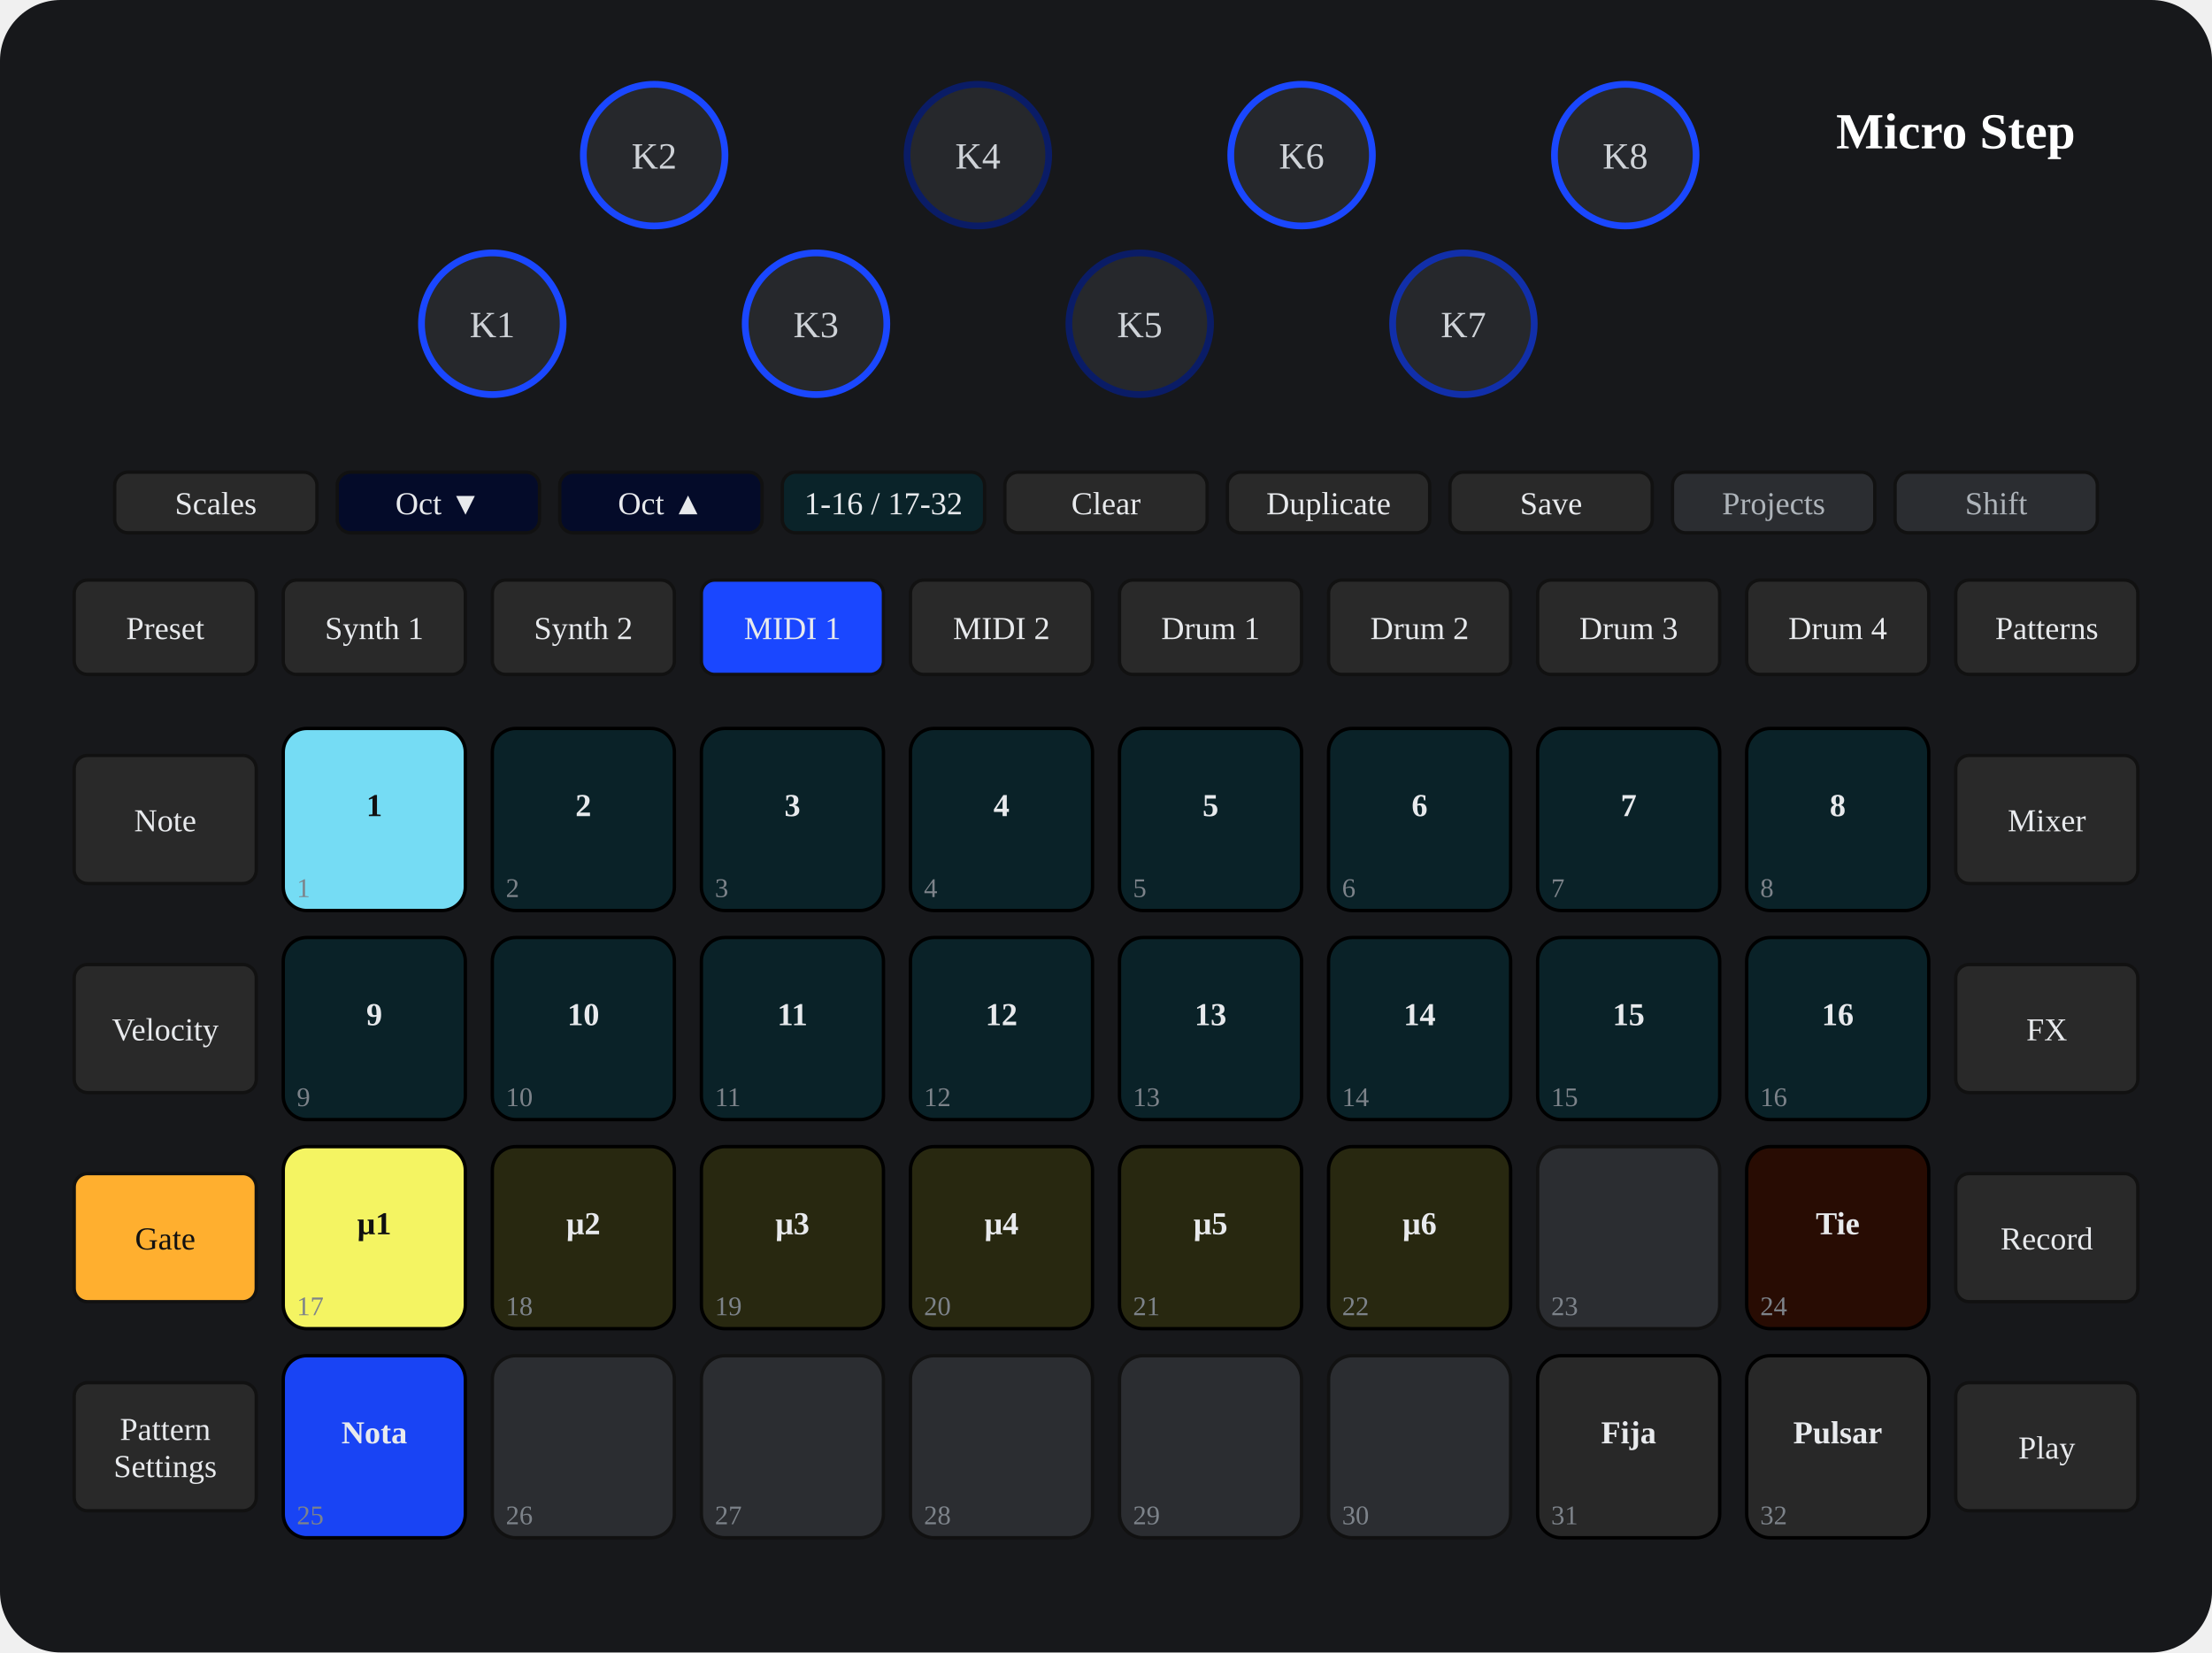
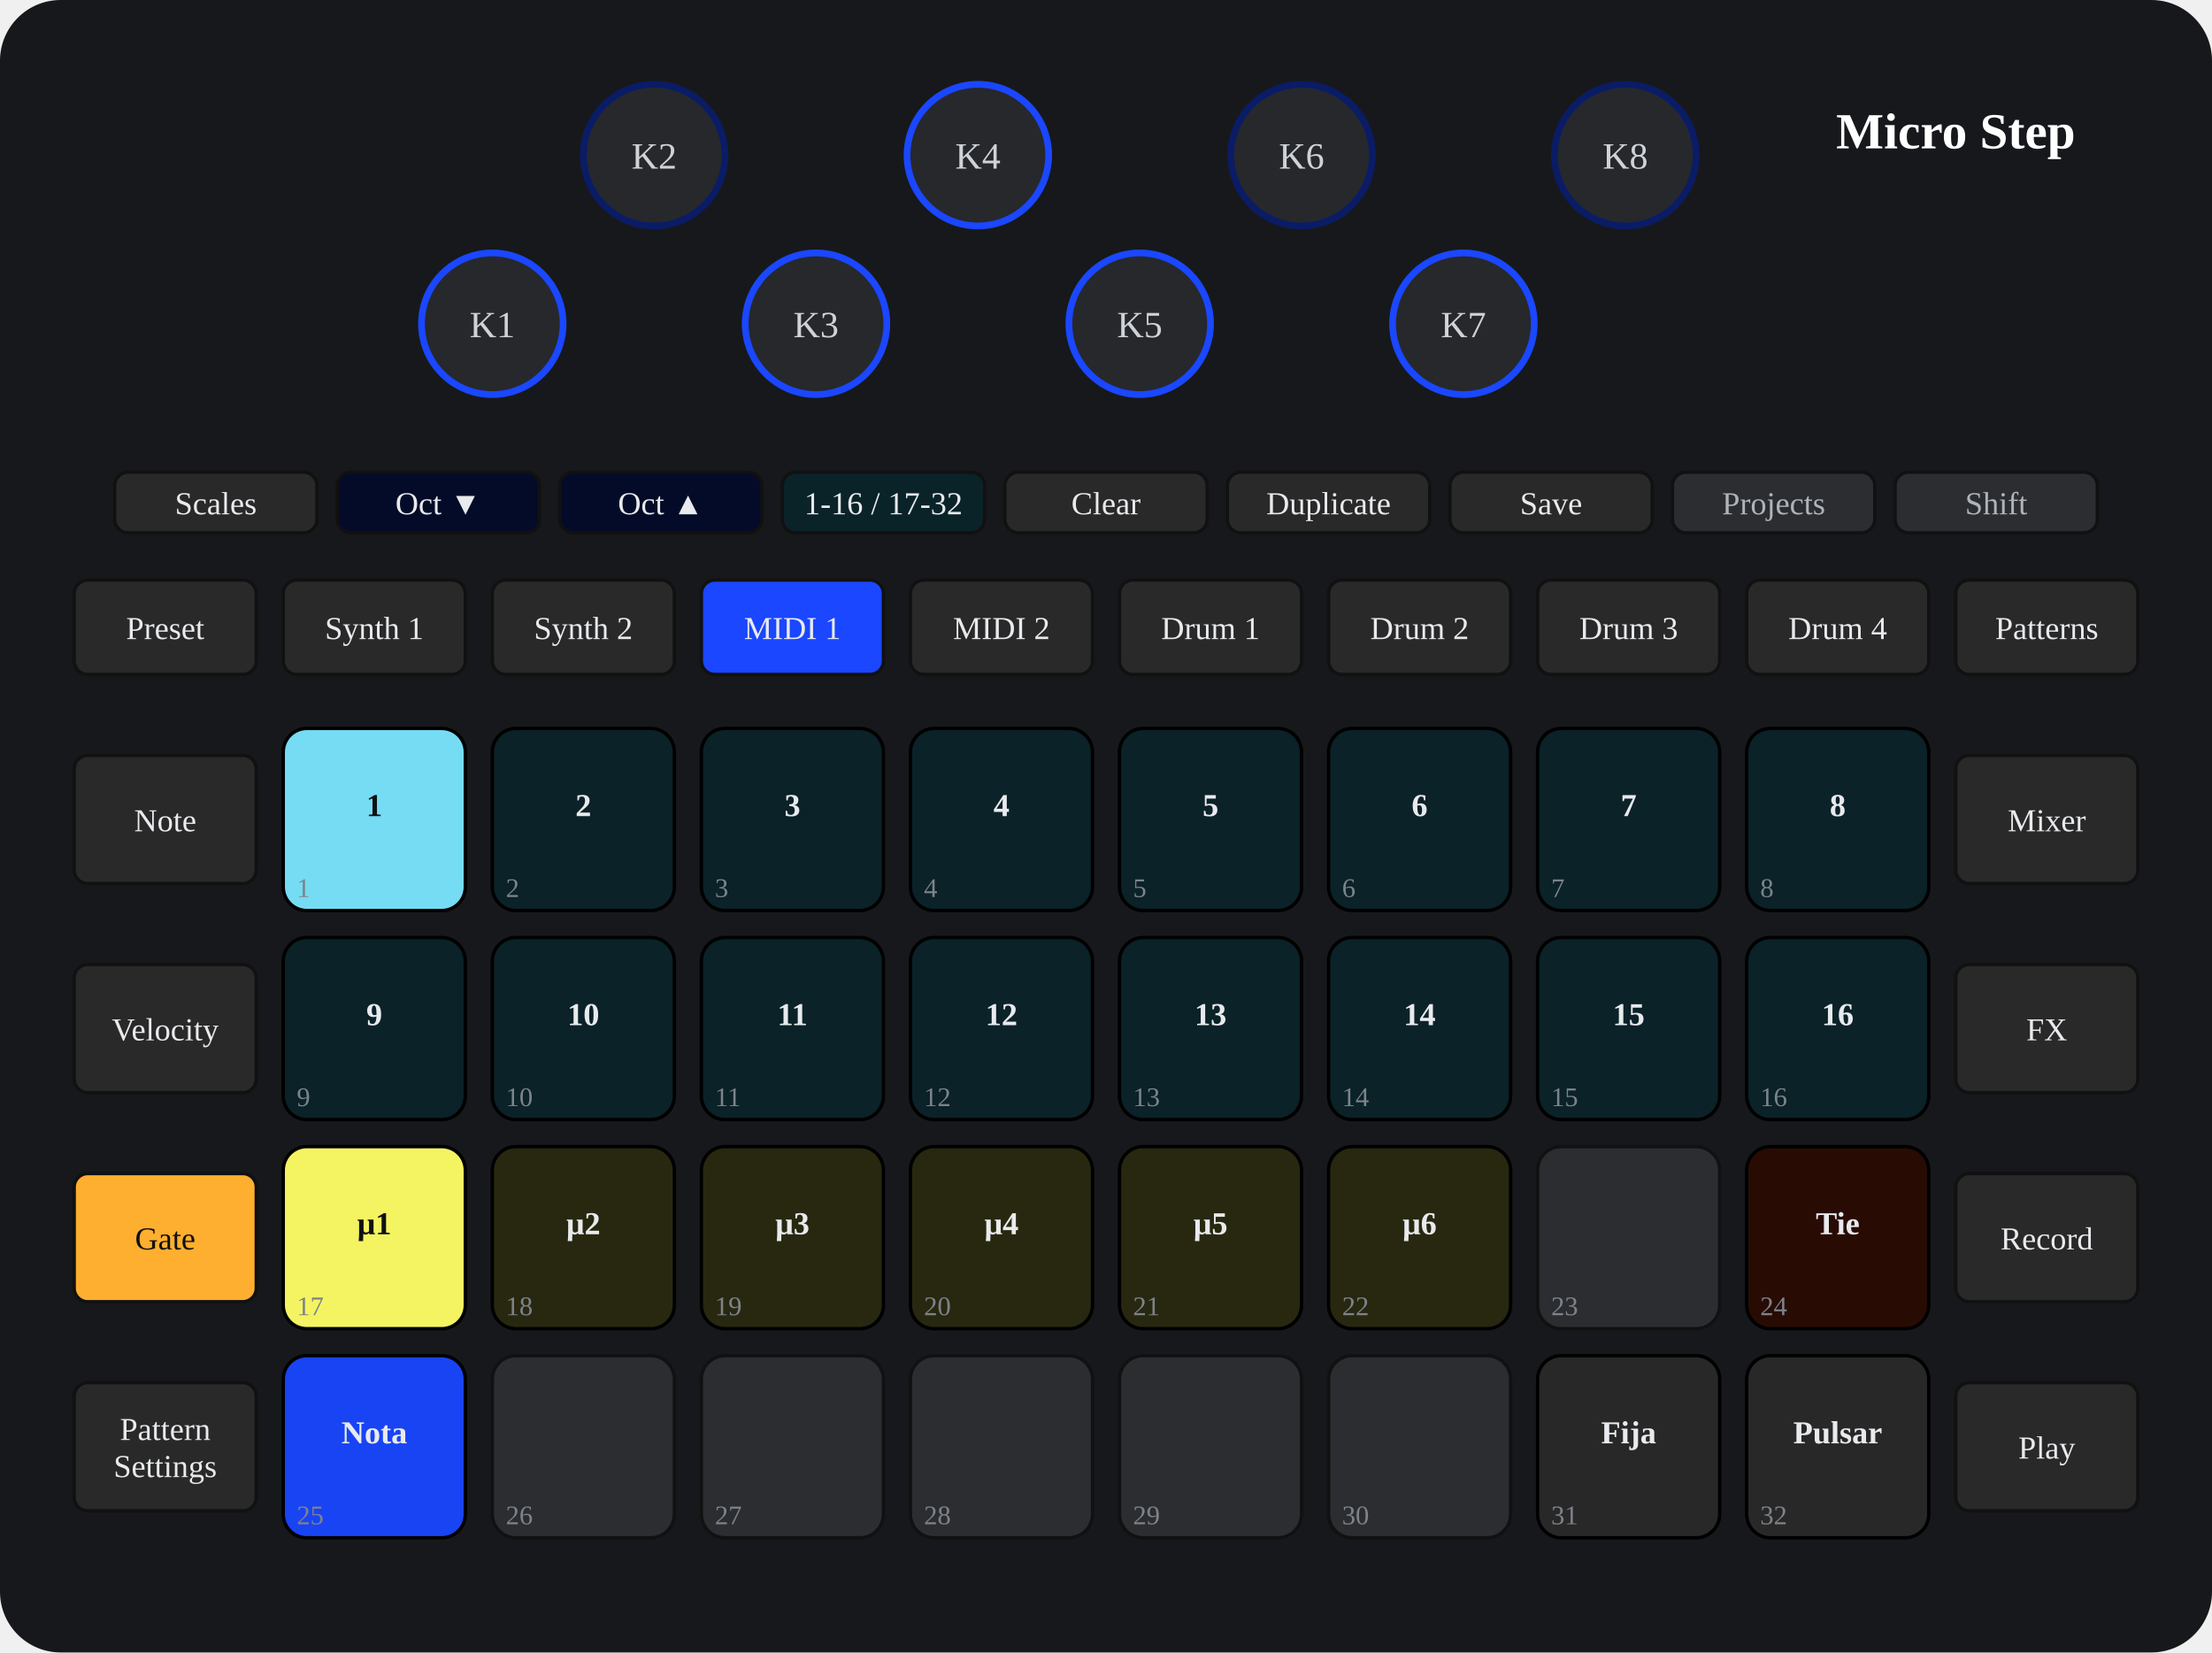
<svg xmlns="http://www.w3.org/2000/svg" viewBox="0 0 656 490" role="img" aria-label="Micro Step: micropasos y Tie; pad 31 longitud fija, pad 32 gate por pulsación.">
  <rect x="0" y="0" width="656" height="490" rx="18" fill="#17181b" />
  <circle cx="146" cy="96" r="21" fill="#26282c" stroke="#1a47ff" stroke-width="2" />
  <text x="146" y="100" font-size="11" fill="#cfd3d8" text-anchor="middle">K1</text>
-   <circle cx="194" cy="46" r="21" fill="#26282c" stroke="#1a47ff" stroke-width="2" />
+   <circle cx="194" cy="46" r="21" fill="#26282c" stroke="#0a1c66" stroke-width="2" />
  <text x="194" y="50" font-size="11" fill="#cfd3d8" text-anchor="middle">K2</text>
  <circle cx="242" cy="96" r="21" fill="#26282c" stroke="#1a47ff" stroke-width="2" />
  <text x="242" y="100" font-size="11" fill="#cfd3d8" text-anchor="middle">K3</text>
-   <circle cx="290" cy="46" r="21" fill="#26282c" stroke="#0a1c66" stroke-width="2" />
+   <circle cx="290" cy="46" r="21" fill="#26282c" stroke="#1a47ff" stroke-width="2" />
  <text x="290" y="50" font-size="11" fill="#cfd3d8" text-anchor="middle">K4</text>
-   <circle cx="338" cy="96" r="21" fill="#26282c" stroke="#0a1c66" stroke-width="2" />
+   <circle cx="338" cy="96" r="21" fill="#26282c" stroke="#1a47ff" stroke-width="2" />
  <text x="338" y="100" font-size="11" fill="#cfd3d8" text-anchor="middle">K5</text>
-   <circle cx="386" cy="46" r="21" fill="#26282c" stroke="#1a47ff" stroke-width="2" />
+   <circle cx="386" cy="46" r="21" fill="#26282c" stroke="#0a1c66" stroke-width="2" />
  <text x="386" y="50" font-size="11" fill="#cfd3d8" text-anchor="middle">K6</text>
-   <circle cx="434" cy="96" r="21" fill="#26282c" stroke="#112faa" stroke-width="2" />
+   <circle cx="434" cy="96" r="21" fill="#26282c" stroke="#1a47ff" stroke-width="2" />
  <text x="434" y="100" font-size="11" fill="#cfd3d8" text-anchor="middle">K7</text>
-   <circle cx="482" cy="46" r="21" fill="#26282c" stroke="#1a47ff" stroke-width="2" />
+   <circle cx="482" cy="46" r="21" fill="#26282c" stroke="#0a1c66" stroke-width="2" />
  <text x="482" y="50" font-size="11" fill="#cfd3d8" text-anchor="middle">K8</text>
  <text x="580" y="44" font-size="15" font-weight="bold" fill="#ffffff" text-anchor="middle">Micro Step</text>
  <rect x="34" y="140" width="60" height="18" rx="4" fill="#292929" stroke="#111" />
  <text x="64.0" y="152.5" font-size="9.5" fill="#e8eaed" text-anchor="middle">Scales</text>
  <rect x="100" y="140" width="60" height="18" rx="4" fill="#040b29" stroke="#111" />
  <text x="130.0" y="152.5" font-size="9.5" fill="#e8eaed" text-anchor="middle">Oct ▼</text>
  <rect x="166" y="140" width="60" height="18" rx="4" fill="#040b29" stroke="#111" />
  <text x="196.0" y="152.5" font-size="9.5" fill="#e8eaed" text-anchor="middle">Oct ▲</text>
  <rect x="232" y="140" width="60" height="18" rx="4" fill="#0a2329" stroke="#111" />
  <text x="262.0" y="152.5" font-size="9.5" fill="#e8eaed" text-anchor="middle">1-16 / 17-32</text>
  <rect x="298" y="140" width="60" height="18" rx="4" fill="#292929" stroke="#111" />
  <text x="328.0" y="152.5" font-size="9.5" fill="#e8eaed" text-anchor="middle">Clear</text>
  <rect x="364" y="140" width="60" height="18" rx="4" fill="#292929" stroke="#111" />
  <text x="394.0" y="152.5" font-size="9.5" fill="#e8eaed" text-anchor="middle">Duplicate</text>
  <rect x="430" y="140" width="60" height="18" rx="4" fill="#292929" stroke="#111" />
  <text x="460.0" y="152.5" font-size="9.5" fill="#e8eaed" text-anchor="middle">Save</text>
  <rect x="496" y="140" width="60" height="18" rx="4" fill="#2b2d31" stroke="#111" />
  <text x="526.0" y="152.5" font-size="9.5" fill="#aeb4ba" text-anchor="middle">Projects</text>
  <rect x="562" y="140" width="60" height="18" rx="4" fill="#2b2d31" stroke="#111" />
  <text x="592.0" y="152.5" font-size="9.5" fill="#aeb4ba" text-anchor="middle">Shift</text>
  <rect x="22" y="172" width="54" height="28" rx="4" fill="#292929" stroke="#111" />
  <text x="49.0" y="189.5" font-size="9.5" fill="#e8eaed" text-anchor="middle">Preset</text>
  <rect x="84" y="172" width="54" height="28" rx="4" fill="#292929" stroke="#111" />
  <text x="111.0" y="189.5" font-size="9.5" fill="#e8eaed" text-anchor="middle">Synth 1</text>
  <rect x="146" y="172" width="54" height="28" rx="4" fill="#292929" stroke="#111" />
  <text x="173.0" y="189.5" font-size="9.5" fill="#e8eaed" text-anchor="middle">Synth 2</text>
  <rect x="208" y="172" width="54" height="28" rx="4" fill="#1a47ff" stroke="#111" />
  <text x="235.0" y="189.5" font-size="9.5" fill="#e8eaed" text-anchor="middle">MIDI 1</text>
  <rect x="270" y="172" width="54" height="28" rx="4" fill="#292929" stroke="#111" />
  <text x="297.0" y="189.5" font-size="9.5" fill="#e8eaed" text-anchor="middle">MIDI 2</text>
  <rect x="332" y="172" width="54" height="28" rx="4" fill="#292929" stroke="#111" />
  <text x="359.0" y="189.5" font-size="9.5" fill="#e8eaed" text-anchor="middle">Drum 1</text>
  <rect x="394" y="172" width="54" height="28" rx="4" fill="#292929" stroke="#111" />
  <text x="421.0" y="189.5" font-size="9.5" fill="#e8eaed" text-anchor="middle">Drum 2</text>
  <rect x="456" y="172" width="54" height="28" rx="4" fill="#292929" stroke="#111" />
  <text x="483.0" y="189.5" font-size="9.5" fill="#e8eaed" text-anchor="middle">Drum 3</text>
  <rect x="518" y="172" width="54" height="28" rx="4" fill="#292929" stroke="#111" />
  <text x="545.0" y="189.5" font-size="9.5" fill="#e8eaed" text-anchor="middle">Drum 4</text>
  <rect x="580" y="172" width="54" height="28" rx="4" fill="#292929" stroke="#111" />
  <text x="607.0" y="189.5" font-size="9.5" fill="#e8eaed" text-anchor="middle">Patterns</text>
  <rect x="22" y="224" width="54" height="38" rx="4" fill="#292929" stroke="#111" />
  <text x="49.0" y="246.5" font-size="9.5" fill="#e8eaed" text-anchor="middle">Note</text>
  <rect x="580" y="224" width="54" height="38" rx="4" fill="#292929" stroke="#111" />
  <text x="607.0" y="246.5" font-size="9.5" fill="#e8eaed" text-anchor="middle">Mixer</text>
  <rect x="22" y="286" width="54" height="38" rx="4" fill="#292929" stroke="#111" />
  <text x="49.0" y="308.5" font-size="9.5" fill="#e8eaed" text-anchor="middle">Velocity</text>
  <rect x="580" y="286" width="54" height="38" rx="4" fill="#292929" stroke="#111" />
  <text x="607.0" y="308.5" font-size="9.5" fill="#e8eaed" text-anchor="middle">FX</text>
  <rect x="22" y="348" width="54" height="38" rx="4" fill="#ffaf2f" stroke="#111" />
  <text x="49.0" y="370.5" font-size="9.5" fill="#111" text-anchor="middle">Gate</text>
  <rect x="580" y="348" width="54" height="38" rx="4" fill="#292929" stroke="#111" />
  <text x="607.0" y="370.5" font-size="9.5" fill="#e8eaed" text-anchor="middle">Record</text>
  <rect x="22" y="410" width="54" height="38" rx="4" fill="#292929" stroke="#111" />
  <text x="49.0" y="427.0" font-size="9.5" fill="#e8eaed" text-anchor="middle">Pattern</text>
  <text x="49.0" y="438.0" font-size="9.5" fill="#e8eaed" text-anchor="middle">Settings</text>
  <rect x="580" y="410" width="54" height="38" rx="4" fill="#292929" stroke="#111" />
  <text x="607.0" y="432.5" font-size="9.5" fill="#e8eaed" text-anchor="middle">Play</text>
  <rect x="84" y="216" width="54" height="54" rx="7" fill="#7ae6ff" fill-opacity="0.95" stroke="#000" stroke-width="1" />
  <text x="111.0" y="242" font-size="9.5" fill="#111" text-anchor="middle" font-weight="bold">1</text>
  <text x="88" y="266" font-size="8" fill="#7d838a">1</text>
  <rect x="146" y="216" width="54" height="54" rx="7" fill="#0a2329" fill-opacity="0.95" stroke="#000" stroke-width="1" />
  <text x="173.0" y="242" font-size="9.5" fill="#e8eaed" text-anchor="middle" font-weight="bold">2</text>
  <text x="150" y="266" font-size="8" fill="#7d838a">2</text>
  <rect x="208" y="216" width="54" height="54" rx="7" fill="#0a2329" fill-opacity="0.95" stroke="#000" stroke-width="1" />
  <text x="235.0" y="242" font-size="9.5" fill="#e8eaed" text-anchor="middle" font-weight="bold">3</text>
  <text x="212" y="266" font-size="8" fill="#7d838a">3</text>
  <rect x="270" y="216" width="54" height="54" rx="7" fill="#0a2329" fill-opacity="0.95" stroke="#000" stroke-width="1" />
  <text x="297.0" y="242" font-size="9.5" fill="#e8eaed" text-anchor="middle" font-weight="bold">4</text>
  <text x="274" y="266" font-size="8" fill="#7d838a">4</text>
  <rect x="332" y="216" width="54" height="54" rx="7" fill="#0a2329" fill-opacity="0.95" stroke="#000" stroke-width="1" />
  <text x="359.0" y="242" font-size="9.5" fill="#e8eaed" text-anchor="middle" font-weight="bold">5</text>
  <text x="336" y="266" font-size="8" fill="#7d838a">5</text>
  <rect x="394" y="216" width="54" height="54" rx="7" fill="#0a2329" fill-opacity="0.95" stroke="#000" stroke-width="1" />
  <text x="421.0" y="242" font-size="9.5" fill="#e8eaed" text-anchor="middle" font-weight="bold">6</text>
  <text x="398" y="266" font-size="8" fill="#7d838a">6</text>
  <rect x="456" y="216" width="54" height="54" rx="7" fill="#0a2329" fill-opacity="0.95" stroke="#000" stroke-width="1" />
  <text x="483.0" y="242" font-size="9.5" fill="#e8eaed" text-anchor="middle" font-weight="bold">7</text>
  <text x="460" y="266" font-size="8" fill="#7d838a">7</text>
  <rect x="518" y="216" width="54" height="54" rx="7" fill="#0a2329" fill-opacity="0.95" stroke="#000" stroke-width="1" />
  <text x="545.0" y="242" font-size="9.5" fill="#e8eaed" text-anchor="middle" font-weight="bold">8</text>
  <text x="522" y="266" font-size="8" fill="#7d838a">8</text>
  <rect x="84" y="278" width="54" height="54" rx="7" fill="#0a2329" fill-opacity="0.95" stroke="#000" stroke-width="1" />
  <text x="111.0" y="304" font-size="9.5" fill="#e8eaed" text-anchor="middle" font-weight="bold">9</text>
  <text x="88" y="328" font-size="8" fill="#7d838a">9</text>
  <rect x="146" y="278" width="54" height="54" rx="7" fill="#0a2329" fill-opacity="0.95" stroke="#000" stroke-width="1" />
  <text x="173.0" y="304" font-size="9.5" fill="#e8eaed" text-anchor="middle" font-weight="bold">10</text>
  <text x="150" y="328" font-size="8" fill="#7d838a">10</text>
  <rect x="208" y="278" width="54" height="54" rx="7" fill="#0a2329" fill-opacity="0.95" stroke="#000" stroke-width="1" />
  <text x="235.0" y="304" font-size="9.5" fill="#e8eaed" text-anchor="middle" font-weight="bold">11</text>
  <text x="212" y="328" font-size="8" fill="#7d838a">11</text>
  <rect x="270" y="278" width="54" height="54" rx="7" fill="#0a2329" fill-opacity="0.95" stroke="#000" stroke-width="1" />
  <text x="297.0" y="304" font-size="9.5" fill="#e8eaed" text-anchor="middle" font-weight="bold">12</text>
  <text x="274" y="328" font-size="8" fill="#7d838a">12</text>
  <rect x="332" y="278" width="54" height="54" rx="7" fill="#0a2329" fill-opacity="0.95" stroke="#000" stroke-width="1" />
  <text x="359.0" y="304" font-size="9.5" fill="#e8eaed" text-anchor="middle" font-weight="bold">13</text>
  <text x="336" y="328" font-size="8" fill="#7d838a">13</text>
  <rect x="394" y="278" width="54" height="54" rx="7" fill="#0a2329" fill-opacity="0.95" stroke="#000" stroke-width="1" />
  <text x="421.0" y="304" font-size="9.5" fill="#e8eaed" text-anchor="middle" font-weight="bold">14</text>
  <text x="398" y="328" font-size="8" fill="#7d838a">14</text>
  <rect x="456" y="278" width="54" height="54" rx="7" fill="#0a2329" fill-opacity="0.95" stroke="#000" stroke-width="1" />
  <text x="483.0" y="304" font-size="9.5" fill="#e8eaed" text-anchor="middle" font-weight="bold">15</text>
  <text x="460" y="328" font-size="8" fill="#7d838a">15</text>
  <rect x="518" y="278" width="54" height="54" rx="7" fill="#0a2329" fill-opacity="0.95" stroke="#000" stroke-width="1" />
  <text x="545.0" y="304" font-size="9.5" fill="#e8eaed" text-anchor="middle" font-weight="bold">16</text>
  <text x="522" y="328" font-size="8" fill="#7d838a">16</text>
  <rect x="84" y="340" width="54" height="54" rx="7" fill="#ffff66" fill-opacity="0.95" stroke="#000" stroke-width="1" />
  <text x="111.0" y="366" font-size="9.5" fill="#111" text-anchor="middle" font-weight="bold">μ1</text>
  <text x="88" y="390" font-size="8" fill="#7d838a">17</text>
  <rect x="146" y="340" width="54" height="54" rx="7" fill="#292910" fill-opacity="0.95" stroke="#000" stroke-width="1" />
  <text x="173.0" y="366" font-size="9.5" fill="#e8eaed" text-anchor="middle" font-weight="bold">μ2</text>
  <text x="150" y="390" font-size="8" fill="#7d838a">18</text>
  <rect x="208" y="340" width="54" height="54" rx="7" fill="#292910" fill-opacity="0.95" stroke="#000" stroke-width="1" />
  <text x="235.0" y="366" font-size="9.5" fill="#e8eaed" text-anchor="middle" font-weight="bold">μ3</text>
  <text x="212" y="390" font-size="8" fill="#7d838a">19</text>
  <rect x="270" y="340" width="54" height="54" rx="7" fill="#292910" fill-opacity="0.95" stroke="#000" stroke-width="1" />
  <text x="297.0" y="366" font-size="9.5" fill="#e8eaed" text-anchor="middle" font-weight="bold">μ4</text>
  <text x="274" y="390" font-size="8" fill="#7d838a">20</text>
  <rect x="332" y="340" width="54" height="54" rx="7" fill="#292910" fill-opacity="0.95" stroke="#000" stroke-width="1" />
  <text x="359.0" y="366" font-size="9.5" fill="#e8eaed" text-anchor="middle" font-weight="bold">μ5</text>
  <text x="336" y="390" font-size="8" fill="#7d838a">21</text>
  <rect x="394" y="340" width="54" height="54" rx="7" fill="#292910" fill-opacity="0.95" stroke="#000" stroke-width="1" />
  <text x="421.0" y="366" font-size="9.5" fill="#e8eaed" text-anchor="middle" font-weight="bold">μ6</text>
  <text x="398" y="390" font-size="8" fill="#7d838a">22</text>
  <rect x="456" y="340" width="54" height="54" rx="7" fill="#2b2d31" stroke="#111" />
  <text x="460" y="390" font-size="8" fill="#7d838a">23</text>
  <rect x="518" y="340" width="54" height="54" rx="7" fill="#290c03" fill-opacity="0.95" stroke="#000" stroke-width="1" />
  <text x="545.0" y="366" font-size="9.5" fill="#e8eaed" text-anchor="middle" font-weight="bold">Tie</text>
  <text x="522" y="390" font-size="8" fill="#7d838a">24</text>
  <rect x="84" y="402" width="54" height="54" rx="7" fill="#1a47ff" fill-opacity="0.95" stroke="#000" stroke-width="1" />
  <text x="111.0" y="428" font-size="9.5" fill="#e8eaed" text-anchor="middle" font-weight="bold">Nota</text>
  <text x="88" y="452" font-size="8" fill="#7d838a">25</text>
  <rect x="146" y="402" width="54" height="54" rx="7" fill="#2b2d31" stroke="#111" />
  <text x="150" y="452" font-size="8" fill="#7d838a">26</text>
  <rect x="208" y="402" width="54" height="54" rx="7" fill="#2b2d31" stroke="#111" />
  <text x="212" y="452" font-size="8" fill="#7d838a">27</text>
  <rect x="270" y="402" width="54" height="54" rx="7" fill="#2b2d31" stroke="#111" />
  <text x="274" y="452" font-size="8" fill="#7d838a">28</text>
  <rect x="332" y="402" width="54" height="54" rx="7" fill="#2b2d31" stroke="#111" />
  <text x="336" y="452" font-size="8" fill="#7d838a">29</text>
  <rect x="394" y="402" width="54" height="54" rx="7" fill="#2b2d31" stroke="#111" />
  <text x="398" y="452" font-size="8" fill="#7d838a">30</text>
  <rect x="456" y="402" width="54" height="54" rx="7" fill="#292929" fill-opacity="0.95" stroke="#000" stroke-width="1" />
  <text x="483.0" y="428" font-size="9.5" fill="#e8eaed" text-anchor="middle" font-weight="bold">Fija</text>
  <text x="460" y="452" font-size="8" fill="#7d838a">31</text>
  <rect x="518" y="402" width="54" height="54" rx="7" fill="#292929" fill-opacity="0.95" stroke="#000" stroke-width="1" />
  <text x="545.0" y="428" font-size="9.5" fill="#e8eaed" text-anchor="middle" font-weight="bold">Pulsar</text>
  <text x="522" y="452" font-size="8" fill="#7d838a">32</text>
</svg>
